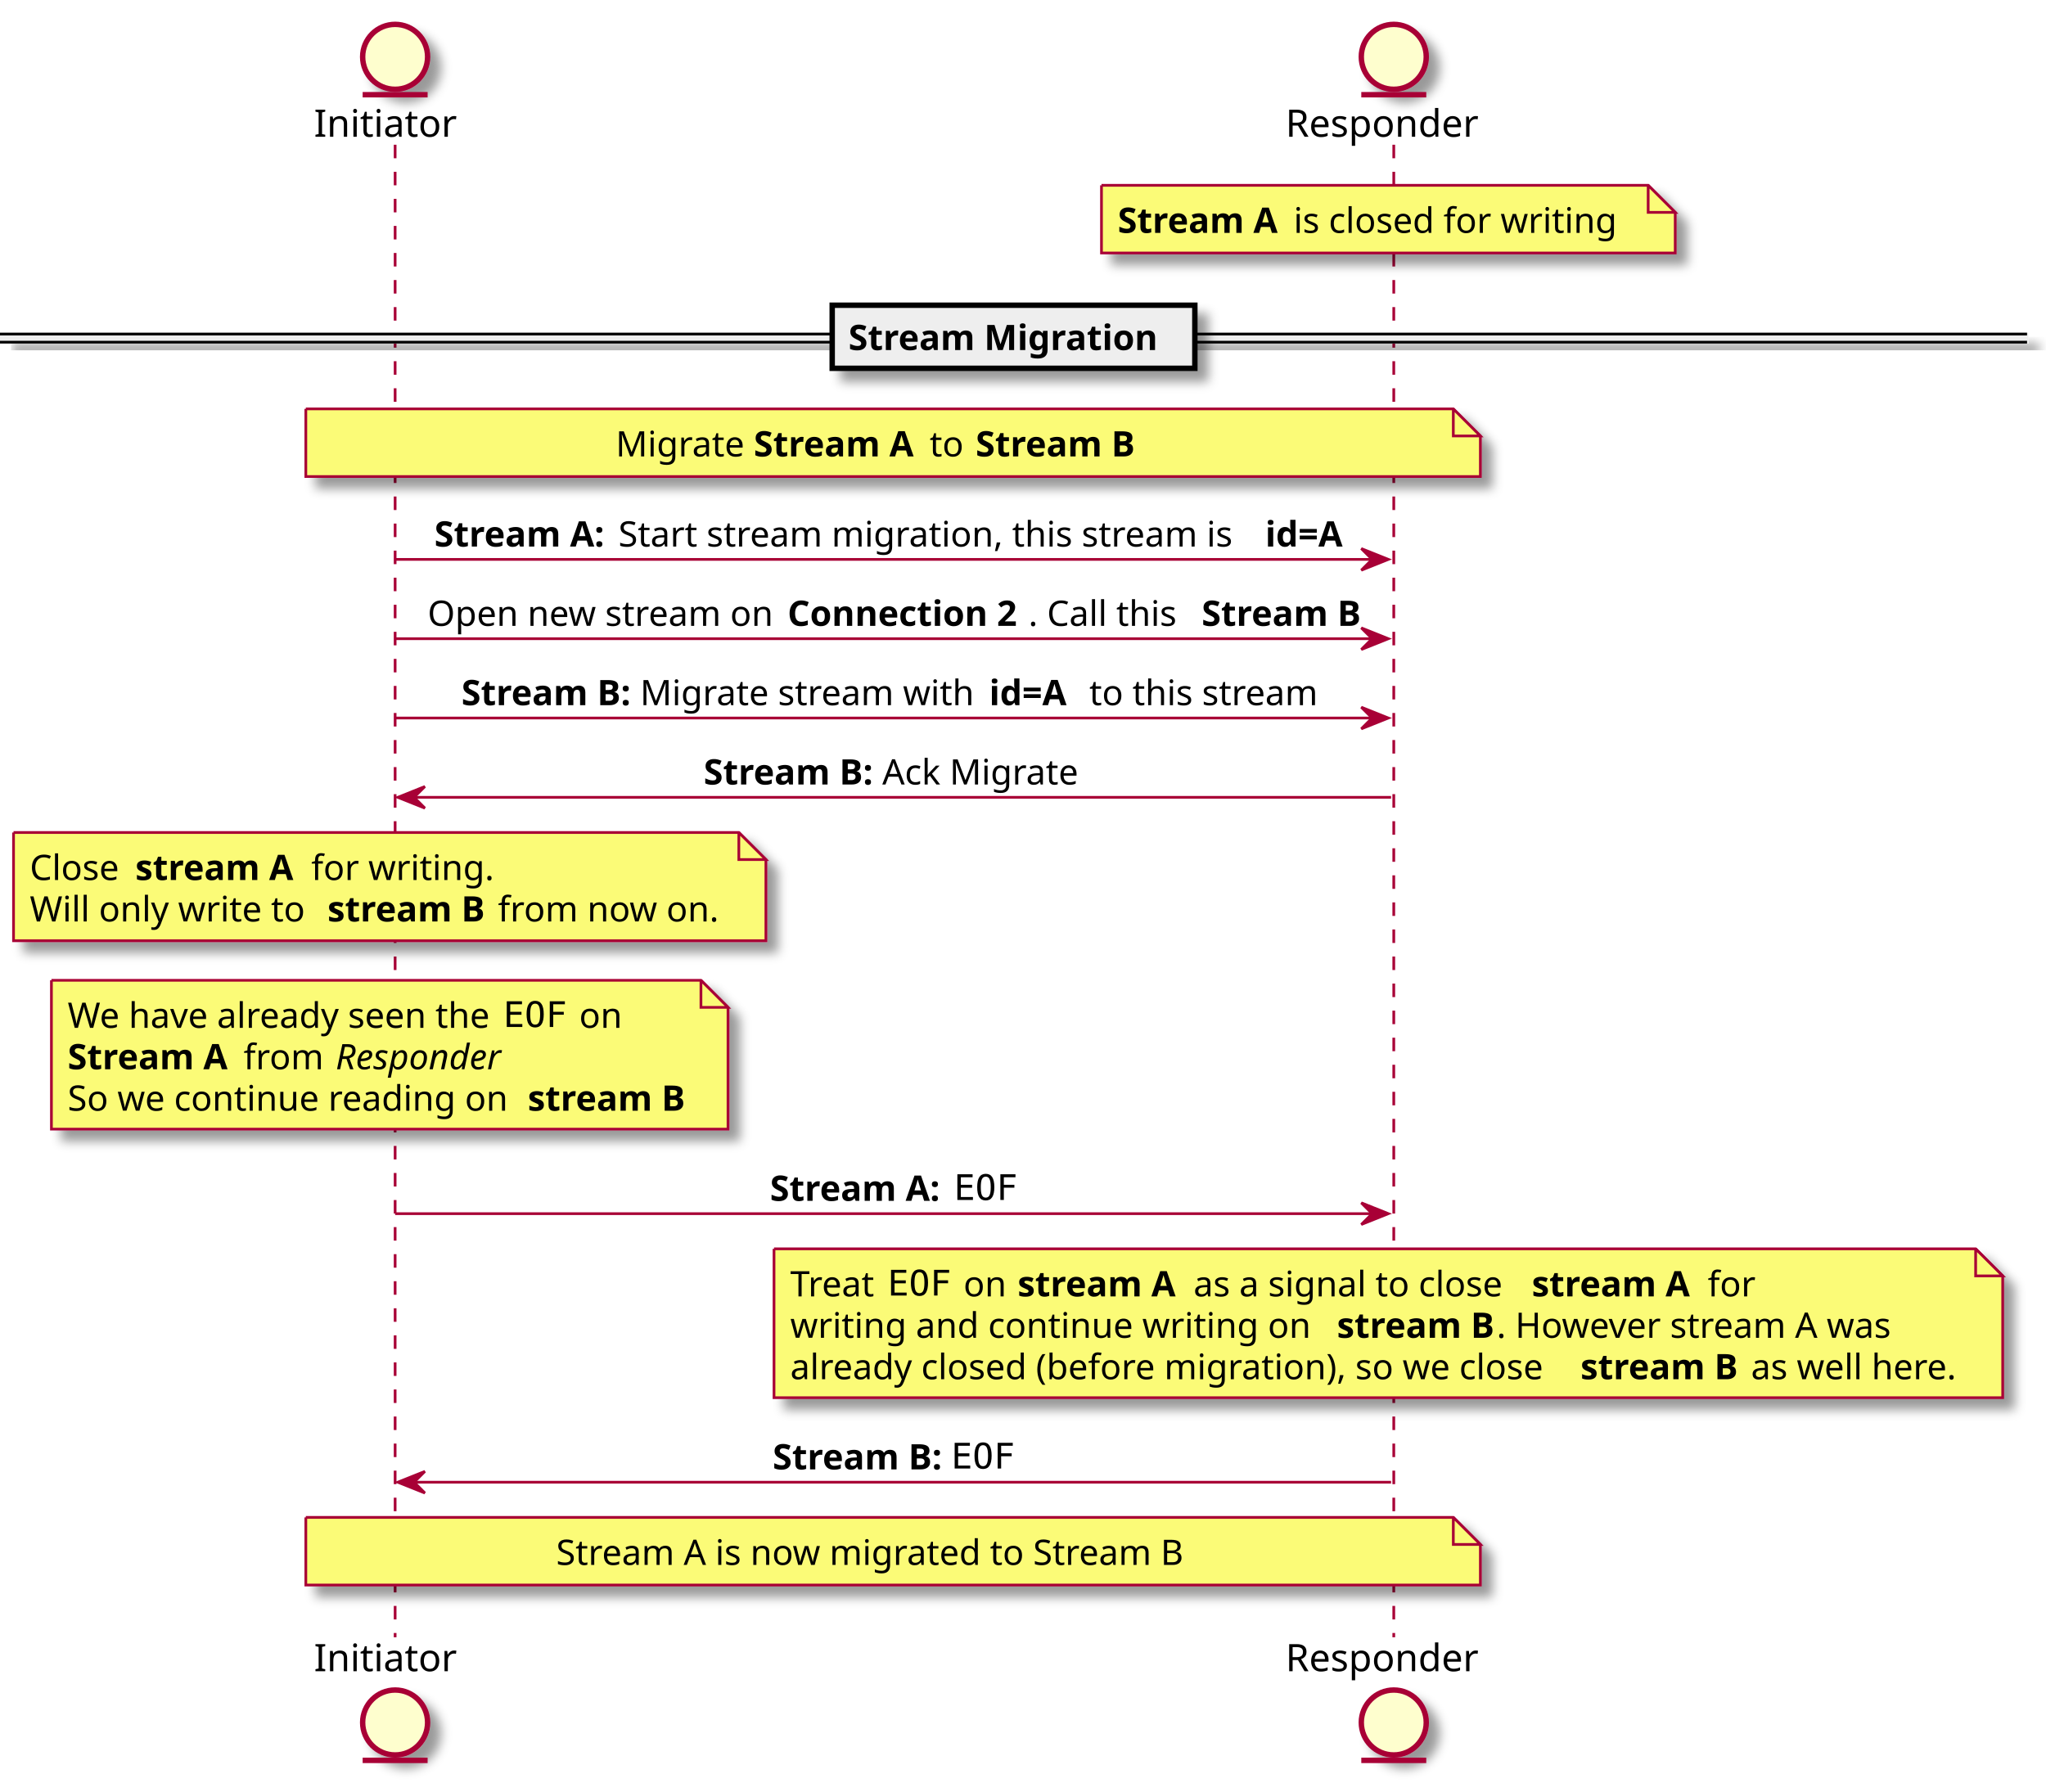
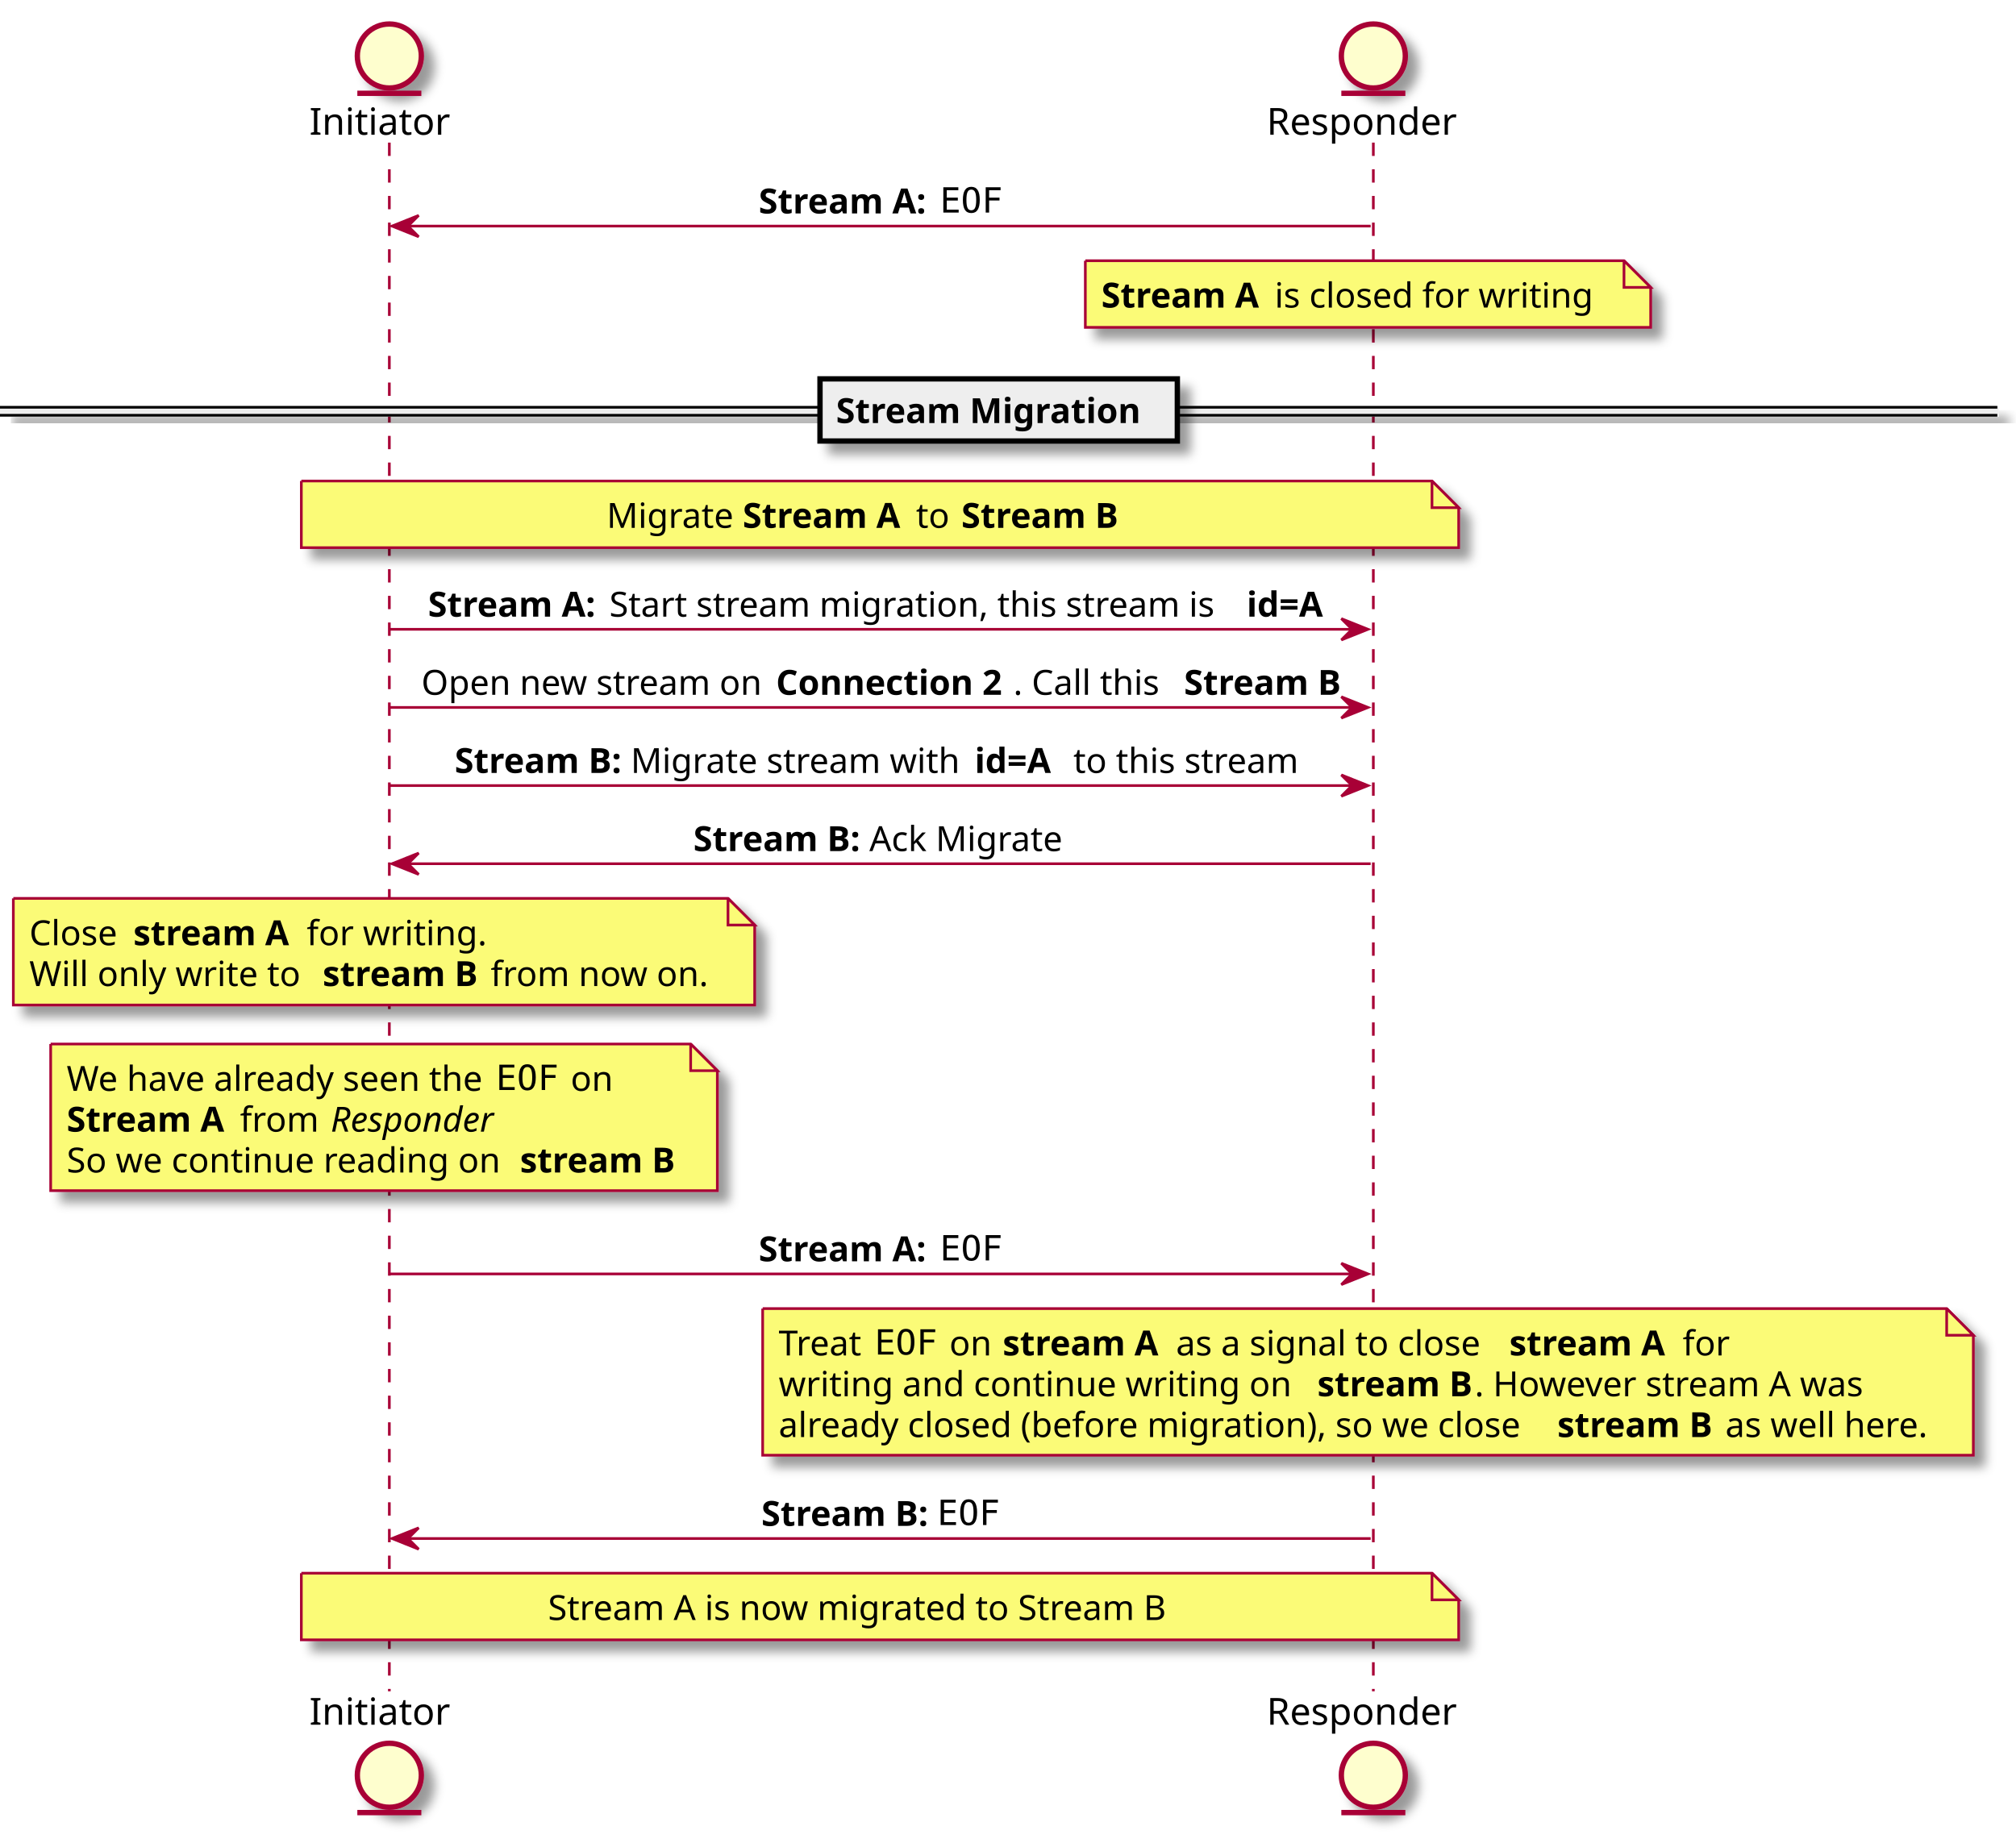
- <svg xmlns="http://www.w3.org/2000/svg" contentScriptType="application/ecmascript" contentStyleType="text/css" height="662px" preserveAspectRatio="none" style="width:756px;height:662px;background:#FFFFFF;" version="1.1" viewBox="0 0 756 662" width="756px" zoomAndPan="magnify">
+ <svg xmlns="http://www.w3.org/2000/svg" contentScriptType="application/ecmascript" contentStyleType="text/css" height="691px" preserveAspectRatio="none" style="width:756px;height:691px;background:#FFFFFF;" version="1.1" viewBox="0 0 756 691" width="756px" zoomAndPan="magnify">
  <defs>
-     <filter height="300%" id="f1jyfgm49l26j6" width="300%" x="-1" y="-1">
+     <filter height="300%" id="f19ondx6cwf7nl" width="300%" x="-1" y="-1">
      <feGaussianBlur result="blurOut" stdDeviation="2.0" />
      <feColorMatrix in="blurOut" result="blurOut2" type="matrix" values="0 0 0 0 0 0 0 0 0 0 0 0 0 0 0 0 0 0 .4 0" />
      <feOffset dx="4.0" dy="4.0" in="blurOut2" result="blurOut3" />
      <feBlend in="SourceGraphic" in2="blurOut3" mode="normal" />
    </filter>
  </defs>
  <g>
-     <line style="stroke:#A80036;stroke-width:1.0;stroke-dasharray:5.0,5.0;" x1="146" x2="146" y1="53.488" y2="605.078" />
-     <line style="stroke:#A80036;stroke-width:1.0;stroke-dasharray:5.0,5.0;" x1="515" x2="515" y1="53.488" y2="605.078" />
+     <line style="stroke:#A80036;stroke-width:1.0;stroke-dasharray:5.0,5.0;" x1="146" x2="146" y1="53.488" y2="634.389" />
+     <line style="stroke:#A80036;stroke-width:1.0;stroke-dasharray:5.0,5.0;" x1="515" x2="515" y1="53.488" y2="634.389" />
    <text fill="#000000" font-family="sans-serif" font-size="14" lengthAdjust="spacing" textLength="54" x="116" y="50.535">Initiator</text>
-     <ellipse cx="146" cy="21" fill="#FEFECE" filter="url(#f1jyfgm49l26j6)" rx="12" ry="12" style="stroke:#A80036;stroke-width:2.0;" />
+     <ellipse cx="146" cy="21" fill="#FEFECE" filter="url(#f19ondx6cwf7nl)" rx="12" ry="12" style="stroke:#A80036;stroke-width:2.0;" />
    <line style="stroke:#A80036;stroke-width:2.0;" x1="134" x2="158" y1="35" y2="35" />
-     <text fill="#000000" font-family="sans-serif" font-size="14" lengthAdjust="spacing" textLength="54" x="116" y="617.613">Initiator</text>
-     <ellipse cx="146" cy="636.566" fill="#FEFECE" filter="url(#f1jyfgm49l26j6)" rx="12" ry="12" style="stroke:#A80036;stroke-width:2.0;" />
-     <line style="stroke:#A80036;stroke-width:2.0;" x1="134" x2="158" y1="650.566" y2="650.566" />
+     <text fill="#000000" font-family="sans-serif" font-size="14" lengthAdjust="spacing" textLength="54" x="116" y="646.924">Initiator</text>
+     <ellipse cx="146" cy="665.877" fill="#FEFECE" filter="url(#f19ondx6cwf7nl)" rx="12" ry="12" style="stroke:#A80036;stroke-width:2.0;" />
+     <line style="stroke:#A80036;stroke-width:2.0;" x1="134" x2="158" y1="679.877" y2="679.877" />
    <text fill="#000000" font-family="sans-serif" font-size="14" lengthAdjust="spacing" textLength="74" x="475" y="50.535">Responder</text>
-     <ellipse cx="515" cy="21" fill="#FEFECE" filter="url(#f1jyfgm49l26j6)" rx="12" ry="12" style="stroke:#A80036;stroke-width:2.0;" />
+     <ellipse cx="515" cy="21" fill="#FEFECE" filter="url(#f19ondx6cwf7nl)" rx="12" ry="12" style="stroke:#A80036;stroke-width:2.0;" />
    <line style="stroke:#A80036;stroke-width:2.0;" x1="503" x2="527" y1="35" y2="35" />
-     <text fill="#000000" font-family="sans-serif" font-size="14" lengthAdjust="spacing" textLength="74" x="475" y="617.613">Responder</text>
-     <ellipse cx="515" cy="636.566" fill="#FEFECE" filter="url(#f1jyfgm49l26j6)" rx="12" ry="12" style="stroke:#A80036;stroke-width:2.0;" />
-     <line style="stroke:#A80036;stroke-width:2.0;" x1="503" x2="527" y1="650.566" y2="650.566" />
-     <path d="M407,68.488 L407,93.488 L619,93.488 L619,78.488 L609,68.488 L407,68.488 " fill="#FBFB77" filter="url(#f1jyfgm49l26j6)" style="stroke:#A80036;stroke-width:1.0;" />
-     <path d="M609,68.488 L609,78.488 L619,78.488 L609,68.488 " fill="#FBFB77" style="stroke:#A80036;stroke-width:1.0;" />
-     <text fill="#000000" font-family="sans-serif" font-size="13" font-weight="bold" lengthAdjust="spacing" textLength="61" x="413" y="86.057">Stream A</text>
-     <text fill="#000000" font-family="sans-serif" font-size="13" lengthAdjust="spacing" textLength="126" x="478" y="86.057">is closed for writing</text>
-     <rect fill="#EEEEEE" filter="url(#f1jyfgm49l26j6)" height="3" style="stroke:#EEEEEE;stroke-width:1.0;" width="749" x="0" y="123.454" />
-     <line style="stroke:#000000;stroke-width:1.0;" x1="0" x2="749" y1="123.454" y2="123.454" />
-     <line style="stroke:#000000;stroke-width:1.0;" x1="0" x2="749" y1="126.454" y2="126.454" />
-     <rect fill="#EEEEEE" filter="url(#f1jyfgm49l26j6)" height="23.311" style="stroke:#000000;stroke-width:2.0;" width="134" x="307.5" y="112.799" />
-     <text fill="#000000" font-family="sans-serif" font-size="13" font-weight="bold" lengthAdjust="spacing" textLength="116" x="313.5" y="129.367">Stream Migration</text>
-     <path d="M113,151.109 L113,176.109 L547,176.109 L547,161.109 L537,151.109 L113,151.109 " fill="#FBFB77" filter="url(#f1jyfgm49l26j6)" style="stroke:#A80036;stroke-width:1.0;" />
-     <path d="M537,151.109 L537,161.109 L547,161.109 L537,151.109 " fill="#FBFB77" style="stroke:#A80036;stroke-width:1.0;" />
-     <text fill="#000000" font-family="sans-serif" font-size="13" lengthAdjust="spacing" textLength="47" x="227.5" y="168.678">Migrate</text>
-     <text fill="#000000" font-family="sans-serif" font-size="13" font-weight="bold" lengthAdjust="spacing" textLength="61" x="278.5" y="168.678">Stream A</text>
-     <text fill="#000000" font-family="sans-serif" font-size="13" lengthAdjust="spacing" textLength="13" x="343.5" y="168.678">to</text>
-     <text fill="#000000" font-family="sans-serif" font-size="13" font-weight="bold" lengthAdjust="spacing" textLength="59" x="360.5" y="168.678">Stream B</text>
-     <polygon fill="#A80036" points="503,202.731,513,206.731,503,210.731,507,206.731" style="stroke:#A80036;stroke-width:1.0;" />
-     <line style="stroke:#A80036;stroke-width:1.0;" x1="146" x2="509" y1="206.731" y2="206.731" />
-     <text fill="#000000" font-family="sans-serif" font-size="13" font-weight="bold" lengthAdjust="spacing" textLength="64" x="160.5" y="201.988">Stream A:</text>
-     <text fill="#000000" font-family="sans-serif" font-size="13" lengthAdjust="spacing" textLength="235" x="228.5" y="201.988">Start stream migration, this stream is</text>
-     <text fill="#000000" font-family="sans-serif" font-size="13" font-weight="bold" lengthAdjust="spacing" textLength="33" x="467.5" y="201.988">id=A</text>
+     <text fill="#000000" font-family="sans-serif" font-size="14" lengthAdjust="spacing" textLength="74" x="475" y="646.924">Responder</text>
+     <ellipse cx="515" cy="665.877" fill="#FEFECE" filter="url(#f19ondx6cwf7nl)" rx="12" ry="12" style="stroke:#A80036;stroke-width:2.0;" />
+     <line style="stroke:#A80036;stroke-width:2.0;" x1="503" x2="527" y1="679.877" y2="679.877" />
+     <polygon fill="#A80036" points="157,80.799,147,84.799,157,88.799,153,84.799" style="stroke:#A80036;stroke-width:1.0;" />
+     <line style="stroke:#A80036;stroke-width:1.0;" x1="151" x2="514" y1="84.799" y2="84.799" />
+     <text fill="#000000" font-family="sans-serif" font-size="13" font-weight="bold" lengthAdjust="spacing" textLength="64" x="284.5" y="80.057">Stream A:</text>
+     <text fill="#000000" font-family="sans-serif" font-size="13" lengthAdjust="spacing" textLength="0" x="352.5" y="80.057" />
+     <text fill="#000000" font-family="monospace" font-size="13" lengthAdjust="spacing" textLength="24" x="352.5" y="79.733">EOF</text>
+     <path d="M407,97.799 L407,122.799 L619,122.799 L619,107.799 L609,97.799 L407,97.799 " fill="#FBFB77" filter="url(#f19ondx6cwf7nl)" style="stroke:#A80036;stroke-width:1.0;" />
+     <path d="M609,97.799 L609,107.799 L619,107.799 L609,97.799 " fill="#FBFB77" style="stroke:#A80036;stroke-width:1.0;" />
+     <text fill="#000000" font-family="sans-serif" font-size="13" font-weight="bold" lengthAdjust="spacing" textLength="61" x="413" y="115.367">Stream A</text>
+     <text fill="#000000" font-family="sans-serif" font-size="13" lengthAdjust="spacing" textLength="126" x="478" y="115.367">is closed for writing</text>
+     <rect fill="#EEEEEE" filter="url(#f19ondx6cwf7nl)" height="3" style="stroke:#EEEEEE;stroke-width:1.0;" width="749" x="0" y="152.765" />
+     <line style="stroke:#000000;stroke-width:1.0;" x1="0" x2="749" y1="152.765" y2="152.765" />
+     <line style="stroke:#000000;stroke-width:1.0;" x1="0" x2="749" y1="155.765" y2="155.765" />
+     <rect fill="#EEEEEE" filter="url(#f19ondx6cwf7nl)" height="23.311" style="stroke:#000000;stroke-width:2.0;" width="134" x="307.5" y="142.109" />
+     <text fill="#000000" font-family="sans-serif" font-size="13" font-weight="bold" lengthAdjust="spacing" textLength="116" x="313.5" y="158.678">Stream Migration</text>
+     <path d="M113,180.42 L113,205.42 L547,205.42 L547,190.42 L537,180.42 L113,180.42 " fill="#FBFB77" filter="url(#f19ondx6cwf7nl)" style="stroke:#A80036;stroke-width:1.0;" />
+     <path d="M537,180.42 L537,190.42 L547,190.42 L537,180.42 " fill="#FBFB77" style="stroke:#A80036;stroke-width:1.0;" />
+     <text fill="#000000" font-family="sans-serif" font-size="13" lengthAdjust="spacing" textLength="47" x="227.5" y="197.988">Migrate</text>
+     <text fill="#000000" font-family="sans-serif" font-size="13" font-weight="bold" lengthAdjust="spacing" textLength="61" x="278.5" y="197.988">Stream A</text>
+     <text fill="#000000" font-family="sans-serif" font-size="13" lengthAdjust="spacing" textLength="13" x="343.5" y="197.988">to</text>
+     <text fill="#000000" font-family="sans-serif" font-size="13" font-weight="bold" lengthAdjust="spacing" textLength="59" x="360.5" y="197.988">Stream B</text>
    <polygon fill="#A80036" points="503,232.041,513,236.041,503,240.041,507,236.041" style="stroke:#A80036;stroke-width:1.0;" />
    <line style="stroke:#A80036;stroke-width:1.0;" x1="146" x2="509" y1="236.041" y2="236.041" />
-     <text fill="#000000" font-family="sans-serif" font-size="13" lengthAdjust="spacing" textLength="129" x="158" y="231.299">Open new stream on</text>
-     <text fill="#000000" font-family="sans-serif" font-size="13" font-weight="bold" lengthAdjust="spacing" textLength="89" x="291" y="231.299">Connection 2</text>
-     <text fill="#000000" font-family="sans-serif" font-size="13" lengthAdjust="spacing" textLength="60" x="380" y="231.299">. Call this</text>
-     <text fill="#000000" font-family="sans-serif" font-size="13" font-weight="bold" lengthAdjust="spacing" textLength="59" x="444" y="231.299">Stream B</text>
+     <text fill="#000000" font-family="sans-serif" font-size="13" font-weight="bold" lengthAdjust="spacing" textLength="64" x="160.5" y="231.299">Stream A:</text>
+     <text fill="#000000" font-family="sans-serif" font-size="13" lengthAdjust="spacing" textLength="235" x="228.5" y="231.299">Start stream migration, this stream is</text>
+     <text fill="#000000" font-family="sans-serif" font-size="13" font-weight="bold" lengthAdjust="spacing" textLength="33" x="467.5" y="231.299">id=A</text>
    <polygon fill="#A80036" points="503,261.352,513,265.352,503,269.352,507,265.352" style="stroke:#A80036;stroke-width:1.0;" />
    <line style="stroke:#A80036;stroke-width:1.0;" x1="146" x2="509" y1="265.352" y2="265.352" />
-     <text fill="#000000" font-family="sans-serif" font-size="13" font-weight="bold" lengthAdjust="spacing" textLength="62" x="170.5" y="260.609">Stream B:</text>
-     <text fill="#000000" font-family="sans-serif" font-size="13" lengthAdjust="spacing" textLength="125" x="236.5" y="260.609">Migrate stream with</text>
-     <text fill="#000000" font-family="sans-serif" font-size="13" font-weight="bold" lengthAdjust="spacing" textLength="33" x="365.5" y="260.609">id=A</text>
-     <text fill="#000000" font-family="sans-serif" font-size="13" lengthAdjust="spacing" textLength="88" x="402.5" y="260.609">to this stream</text>
-     <polygon fill="#A80036" points="157,290.662,147,294.662,157,298.662,153,294.662" style="stroke:#A80036;stroke-width:1.0;" />
-     <line style="stroke:#A80036;stroke-width:1.0;" x1="151" x2="514" y1="294.662" y2="294.662" />
-     <text fill="#000000" font-family="sans-serif" font-size="13" font-weight="bold" lengthAdjust="spacing" textLength="62" x="260" y="289.92">Stream B:</text>
-     <text fill="#000000" font-family="sans-serif" font-size="13" lengthAdjust="spacing" textLength="75" x="326" y="289.92">Ack Migrate</text>
-     <path d="M5,307.662 L5,347.662 L283,347.662 L283,317.662 L273,307.662 L5,307.662 " fill="#FBFB77" filter="url(#f1jyfgm49l26j6)" style="stroke:#A80036;stroke-width:1.0;" />
-     <path d="M273,307.662 L273,317.662 L283,317.662 L273,307.662 " fill="#FBFB77" style="stroke:#A80036;stroke-width:1.0;" />
-     <text fill="#000000" font-family="sans-serif" font-size="13" lengthAdjust="spacing" textLength="35" x="11" y="325.231">Close</text>
-     <text fill="#000000" font-family="sans-serif" font-size="13" font-weight="bold" lengthAdjust="spacing" textLength="61" x="50" y="325.231">stream A</text>
-     <text fill="#000000" font-family="sans-serif" font-size="13" lengthAdjust="spacing" textLength="70" x="115" y="325.231">for writing.</text>
-     <text fill="#000000" font-family="sans-serif" font-size="13" lengthAdjust="spacing" textLength="106" x="11" y="340.541">Will only write to</text>
-     <text fill="#000000" font-family="sans-serif" font-size="13" font-weight="bold" lengthAdjust="spacing" textLength="59" x="121" y="340.541">stream B</text>
-     <text fill="#000000" font-family="sans-serif" font-size="13" lengthAdjust="spacing" textLength="84" x="184" y="340.541">from now on.</text>
-     <path d="M19,362.283 L19,417.283 L269,417.283 L269,372.283 L259,362.283 L19,362.283 " fill="#FBFB77" filter="url(#f1jyfgm49l26j6)" style="stroke:#A80036;stroke-width:1.0;" />
-     <path d="M259,362.283 L259,372.283 L269,372.283 L259,362.283 " fill="#FBFB77" style="stroke:#A80036;stroke-width:1.0;" />
-     <text fill="#000000" font-family="sans-serif" font-size="13" lengthAdjust="spacing" textLength="157" x="25" y="379.852">We have already seen the</text>
-     <text fill="#000000" font-family="monospace" font-size="13" lengthAdjust="spacing" textLength="24" x="186" y="379.528">EOF</text>
-     <text fill="#000000" font-family="sans-serif" font-size="13" lengthAdjust="spacing" textLength="16" x="214" y="379.852">on</text>
-     <text fill="#000000" font-family="sans-serif" font-size="13" font-weight="bold" lengthAdjust="spacing" textLength="61" x="25" y="395.162">Stream A</text>
-     <text fill="#000000" font-family="sans-serif" font-size="13" lengthAdjust="spacing" textLength="30" x="90" y="395.162">from</text>
-     <text fill="#000000" font-family="sans-serif" font-size="13" font-style="italic" lengthAdjust="spacing" textLength="66" x="124" y="395.162">Responder</text>
-     <text fill="#000000" font-family="sans-serif" font-size="13" lengthAdjust="spacing" textLength="166" x="25" y="410.473">So we continue reading on</text>
-     <text fill="#000000" font-family="sans-serif" font-size="13" font-weight="bold" lengthAdjust="spacing" textLength="59" x="195" y="410.473">stream B</text>
-     <polygon fill="#A80036" points="503,444.525,513,448.525,503,452.525,507,448.525" style="stroke:#A80036;stroke-width:1.0;" />
-     <line style="stroke:#A80036;stroke-width:1.0;" x1="146" x2="509" y1="448.525" y2="448.525" />
-     <text fill="#000000" font-family="sans-serif" font-size="13" font-weight="bold" lengthAdjust="spacing" textLength="64" x="284.5" y="443.783">Stream A:</text>
-     <text fill="#000000" font-family="sans-serif" font-size="13" lengthAdjust="spacing" textLength="0" x="352.5" y="443.783" />
-     <text fill="#000000" font-family="monospace" font-size="13" lengthAdjust="spacing" textLength="24" x="352.5" y="443.459">EOF</text>
-     <path d="M286,461.525 L286,516.525 L740,516.525 L740,471.525 L730,461.525 L286,461.525 " fill="#FBFB77" filter="url(#f1jyfgm49l26j6)" style="stroke:#A80036;stroke-width:1.0;" />
-     <path d="M730,461.525 L730,471.525 L740,471.525 L730,461.525 " fill="#FBFB77" style="stroke:#A80036;stroke-width:1.0;" />
-     <text fill="#000000" font-family="sans-serif" font-size="13" lengthAdjust="spacing" textLength="32" x="292" y="479.094">Treat</text>
-     <text fill="#000000" font-family="monospace" font-size="13" lengthAdjust="spacing" textLength="24" x="328" y="478.77">EOF</text>
-     <text fill="#000000" font-family="sans-serif" font-size="13" lengthAdjust="spacing" textLength="16" x="356" y="479.094">on</text>
-     <text fill="#000000" font-family="sans-serif" font-size="13" font-weight="bold" lengthAdjust="spacing" textLength="61" x="376" y="479.094">stream A</text>
-     <text fill="#000000" font-family="sans-serif" font-size="13" lengthAdjust="spacing" textLength="121" x="441" y="479.094">as a signal to close</text>
-     <text fill="#000000" font-family="sans-serif" font-size="13" font-weight="bold" lengthAdjust="spacing" textLength="61" x="566" y="479.094">stream A</text>
-     <text fill="#000000" font-family="sans-serif" font-size="13" lengthAdjust="spacing" textLength="18" x="631" y="479.094">for</text>
-     <text fill="#000000" font-family="sans-serif" font-size="13" lengthAdjust="spacing" textLength="198" x="292" y="494.404">writing and continue writing on</text>
-     <text fill="#000000" font-family="sans-serif" font-size="13" font-weight="bold" lengthAdjust="spacing" textLength="59" x="494" y="494.404">stream B</text>
-     <text fill="#000000" font-family="sans-serif" font-size="13" lengthAdjust="spacing" textLength="150" x="553" y="494.404">. However stream A was</text>
-     <text fill="#000000" font-family="sans-serif" font-size="13" lengthAdjust="spacing" textLength="288" x="292" y="509.715">already closed (before migration), so we close</text>
-     <text fill="#000000" font-family="sans-serif" font-size="13" font-weight="bold" lengthAdjust="spacing" textLength="59" x="584" y="509.715">stream B</text>
-     <text fill="#000000" font-family="sans-serif" font-size="13" lengthAdjust="spacing" textLength="78" x="647" y="509.715">as well here.</text>
-     <polygon fill="#A80036" points="157,543.768,147,547.768,157,551.768,153,547.768" style="stroke:#A80036;stroke-width:1.0;" />
-     <line style="stroke:#A80036;stroke-width:1.0;" x1="151" x2="514" y1="547.768" y2="547.768" />
-     <text fill="#000000" font-family="sans-serif" font-size="13" font-weight="bold" lengthAdjust="spacing" textLength="62" x="285.5" y="543.025">Stream B:</text>
-     <text fill="#000000" font-family="sans-serif" font-size="13" lengthAdjust="spacing" textLength="0" x="351.5" y="543.025" />
-     <text fill="#000000" font-family="monospace" font-size="13" lengthAdjust="spacing" textLength="24" x="351.5" y="542.702">EOF</text>
-     <path d="M113,560.768 L113,585.768 L547,585.768 L547,570.768 L537,560.768 L113,560.768 " fill="#FBFB77" filter="url(#f1jyfgm49l26j6)" style="stroke:#A80036;stroke-width:1.0;" />
-     <path d="M537,560.768 L537,570.768 L547,570.768 L537,560.768 " fill="#FBFB77" style="stroke:#A80036;stroke-width:1.0;" />
-     <text fill="#000000" font-family="sans-serif" font-size="13" lengthAdjust="spacing" textLength="236" x="205.5" y="578.336">Stream A is now migrated to Stream B</text>
+     <text fill="#000000" font-family="sans-serif" font-size="13" lengthAdjust="spacing" textLength="129" x="158" y="260.609">Open new stream on</text>
+     <text fill="#000000" font-family="sans-serif" font-size="13" font-weight="bold" lengthAdjust="spacing" textLength="89" x="291" y="260.609">Connection 2</text>
+     <text fill="#000000" font-family="sans-serif" font-size="13" lengthAdjust="spacing" textLength="60" x="380" y="260.609">. Call this</text>
+     <text fill="#000000" font-family="sans-serif" font-size="13" font-weight="bold" lengthAdjust="spacing" textLength="59" x="444" y="260.609">Stream B</text>
+     <polygon fill="#A80036" points="503,290.662,513,294.662,503,298.662,507,294.662" style="stroke:#A80036;stroke-width:1.0;" />
+     <line style="stroke:#A80036;stroke-width:1.0;" x1="146" x2="509" y1="294.662" y2="294.662" />
+     <text fill="#000000" font-family="sans-serif" font-size="13" font-weight="bold" lengthAdjust="spacing" textLength="62" x="170.5" y="289.92">Stream B:</text>
+     <text fill="#000000" font-family="sans-serif" font-size="13" lengthAdjust="spacing" textLength="125" x="236.5" y="289.92">Migrate stream with</text>
+     <text fill="#000000" font-family="sans-serif" font-size="13" font-weight="bold" lengthAdjust="spacing" textLength="33" x="365.5" y="289.92">id=A</text>
+     <text fill="#000000" font-family="sans-serif" font-size="13" lengthAdjust="spacing" textLength="88" x="402.5" y="289.92">to this stream</text>
+     <polygon fill="#A80036" points="157,319.973,147,323.973,157,327.973,153,323.973" style="stroke:#A80036;stroke-width:1.0;" />
+     <line style="stroke:#A80036;stroke-width:1.0;" x1="151" x2="514" y1="323.973" y2="323.973" />
+     <text fill="#000000" font-family="sans-serif" font-size="13" font-weight="bold" lengthAdjust="spacing" textLength="62" x="260" y="319.231">Stream B:</text>
+     <text fill="#000000" font-family="sans-serif" font-size="13" lengthAdjust="spacing" textLength="75" x="326" y="319.231">Ack Migrate</text>
+     <path d="M5,336.973 L5,376.973 L283,376.973 L283,346.973 L273,336.973 L5,336.973 " fill="#FBFB77" filter="url(#f19ondx6cwf7nl)" style="stroke:#A80036;stroke-width:1.0;" />
+     <path d="M273,336.973 L273,346.973 L283,346.973 L273,336.973 " fill="#FBFB77" style="stroke:#A80036;stroke-width:1.0;" />
+     <text fill="#000000" font-family="sans-serif" font-size="13" lengthAdjust="spacing" textLength="35" x="11" y="354.541">Close</text>
+     <text fill="#000000" font-family="sans-serif" font-size="13" font-weight="bold" lengthAdjust="spacing" textLength="61" x="50" y="354.541">stream A</text>
+     <text fill="#000000" font-family="sans-serif" font-size="13" lengthAdjust="spacing" textLength="70" x="115" y="354.541">for writing.</text>
+     <text fill="#000000" font-family="sans-serif" font-size="13" lengthAdjust="spacing" textLength="106" x="11" y="369.852">Will only write to</text>
+     <text fill="#000000" font-family="sans-serif" font-size="13" font-weight="bold" lengthAdjust="spacing" textLength="59" x="121" y="369.852">stream B</text>
+     <text fill="#000000" font-family="sans-serif" font-size="13" lengthAdjust="spacing" textLength="84" x="184" y="369.852">from now on.</text>
+     <path d="M19,391.594 L19,446.594 L269,446.594 L269,401.594 L259,391.594 L19,391.594 " fill="#FBFB77" filter="url(#f19ondx6cwf7nl)" style="stroke:#A80036;stroke-width:1.0;" />
+     <path d="M259,391.594 L259,401.594 L269,401.594 L259,391.594 " fill="#FBFB77" style="stroke:#A80036;stroke-width:1.0;" />
+     <text fill="#000000" font-family="sans-serif" font-size="13" lengthAdjust="spacing" textLength="157" x="25" y="409.162">We have already seen the</text>
+     <text fill="#000000" font-family="monospace" font-size="13" lengthAdjust="spacing" textLength="24" x="186" y="408.838">EOF</text>
+     <text fill="#000000" font-family="sans-serif" font-size="13" lengthAdjust="spacing" textLength="16" x="214" y="409.162">on</text>
+     <text fill="#000000" font-family="sans-serif" font-size="13" font-weight="bold" lengthAdjust="spacing" textLength="61" x="25" y="424.473">Stream A</text>
+     <text fill="#000000" font-family="sans-serif" font-size="13" lengthAdjust="spacing" textLength="30" x="90" y="424.473">from</text>
+     <text fill="#000000" font-family="sans-serif" font-size="13" font-style="italic" lengthAdjust="spacing" textLength="66" x="124" y="424.473">Responder</text>
+     <text fill="#000000" font-family="sans-serif" font-size="13" lengthAdjust="spacing" textLength="166" x="25" y="439.783">So we continue reading on</text>
+     <text fill="#000000" font-family="sans-serif" font-size="13" font-weight="bold" lengthAdjust="spacing" textLength="59" x="195" y="439.783">stream B</text>
+     <polygon fill="#A80036" points="503,473.836,513,477.836,503,481.836,507,477.836" style="stroke:#A80036;stroke-width:1.0;" />
+     <line style="stroke:#A80036;stroke-width:1.0;" x1="146" x2="509" y1="477.836" y2="477.836" />
+     <text fill="#000000" font-family="sans-serif" font-size="13" font-weight="bold" lengthAdjust="spacing" textLength="64" x="284.5" y="473.094">Stream A:</text>
+     <text fill="#000000" font-family="sans-serif" font-size="13" lengthAdjust="spacing" textLength="0" x="352.5" y="473.094" />
+     <text fill="#000000" font-family="monospace" font-size="13" lengthAdjust="spacing" textLength="24" x="352.5" y="472.77">EOF</text>
+     <path d="M286,490.836 L286,545.836 L740,545.836 L740,500.836 L730,490.836 L286,490.836 " fill="#FBFB77" filter="url(#f19ondx6cwf7nl)" style="stroke:#A80036;stroke-width:1.0;" />
+     <path d="M730,490.836 L730,500.836 L740,500.836 L730,490.836 " fill="#FBFB77" style="stroke:#A80036;stroke-width:1.0;" />
+     <text fill="#000000" font-family="sans-serif" font-size="13" lengthAdjust="spacing" textLength="32" x="292" y="508.404">Treat</text>
+     <text fill="#000000" font-family="monospace" font-size="13" lengthAdjust="spacing" textLength="24" x="328" y="508.081">EOF</text>
+     <text fill="#000000" font-family="sans-serif" font-size="13" lengthAdjust="spacing" textLength="16" x="356" y="508.404">on</text>
+     <text fill="#000000" font-family="sans-serif" font-size="13" font-weight="bold" lengthAdjust="spacing" textLength="61" x="376" y="508.404">stream A</text>
+     <text fill="#000000" font-family="sans-serif" font-size="13" lengthAdjust="spacing" textLength="121" x="441" y="508.404">as a signal to close</text>
+     <text fill="#000000" font-family="sans-serif" font-size="13" font-weight="bold" lengthAdjust="spacing" textLength="61" x="566" y="508.404">stream A</text>
+     <text fill="#000000" font-family="sans-serif" font-size="13" lengthAdjust="spacing" textLength="18" x="631" y="508.404">for</text>
+     <text fill="#000000" font-family="sans-serif" font-size="13" lengthAdjust="spacing" textLength="198" x="292" y="523.715">writing and continue writing on</text>
+     <text fill="#000000" font-family="sans-serif" font-size="13" font-weight="bold" lengthAdjust="spacing" textLength="59" x="494" y="523.715">stream B</text>
+     <text fill="#000000" font-family="sans-serif" font-size="13" lengthAdjust="spacing" textLength="150" x="553" y="523.715">. However stream A was</text>
+     <text fill="#000000" font-family="sans-serif" font-size="13" lengthAdjust="spacing" textLength="288" x="292" y="539.025">already closed (before migration), so we close</text>
+     <text fill="#000000" font-family="sans-serif" font-size="13" font-weight="bold" lengthAdjust="spacing" textLength="59" x="584" y="539.025">stream B</text>
+     <text fill="#000000" font-family="sans-serif" font-size="13" lengthAdjust="spacing" textLength="78" x="647" y="539.025">as well here.</text>
+     <polygon fill="#A80036" points="157,573.078,147,577.078,157,581.078,153,577.078" style="stroke:#A80036;stroke-width:1.0;" />
+     <line style="stroke:#A80036;stroke-width:1.0;" x1="151" x2="514" y1="577.078" y2="577.078" />
+     <text fill="#000000" font-family="sans-serif" font-size="13" font-weight="bold" lengthAdjust="spacing" textLength="62" x="285.5" y="572.336">Stream B:</text>
+     <text fill="#000000" font-family="sans-serif" font-size="13" lengthAdjust="spacing" textLength="0" x="351.5" y="572.336" />
+     <text fill="#000000" font-family="monospace" font-size="13" lengthAdjust="spacing" textLength="24" x="351.5" y="572.012">EOF</text>
+     <path d="M113,590.078 L113,615.078 L547,615.078 L547,600.078 L537,590.078 L113,590.078 " fill="#FBFB77" filter="url(#f19ondx6cwf7nl)" style="stroke:#A80036;stroke-width:1.0;" />
+     <path d="M537,590.078 L537,600.078 L547,600.078 L537,590.078 " fill="#FBFB77" style="stroke:#A80036;stroke-width:1.0;" />
+     <text fill="#000000" font-family="sans-serif" font-size="13" lengthAdjust="spacing" textLength="236" x="205.5" y="607.646">Stream A is now migrated to Stream B</text>
  </g>
</svg>
